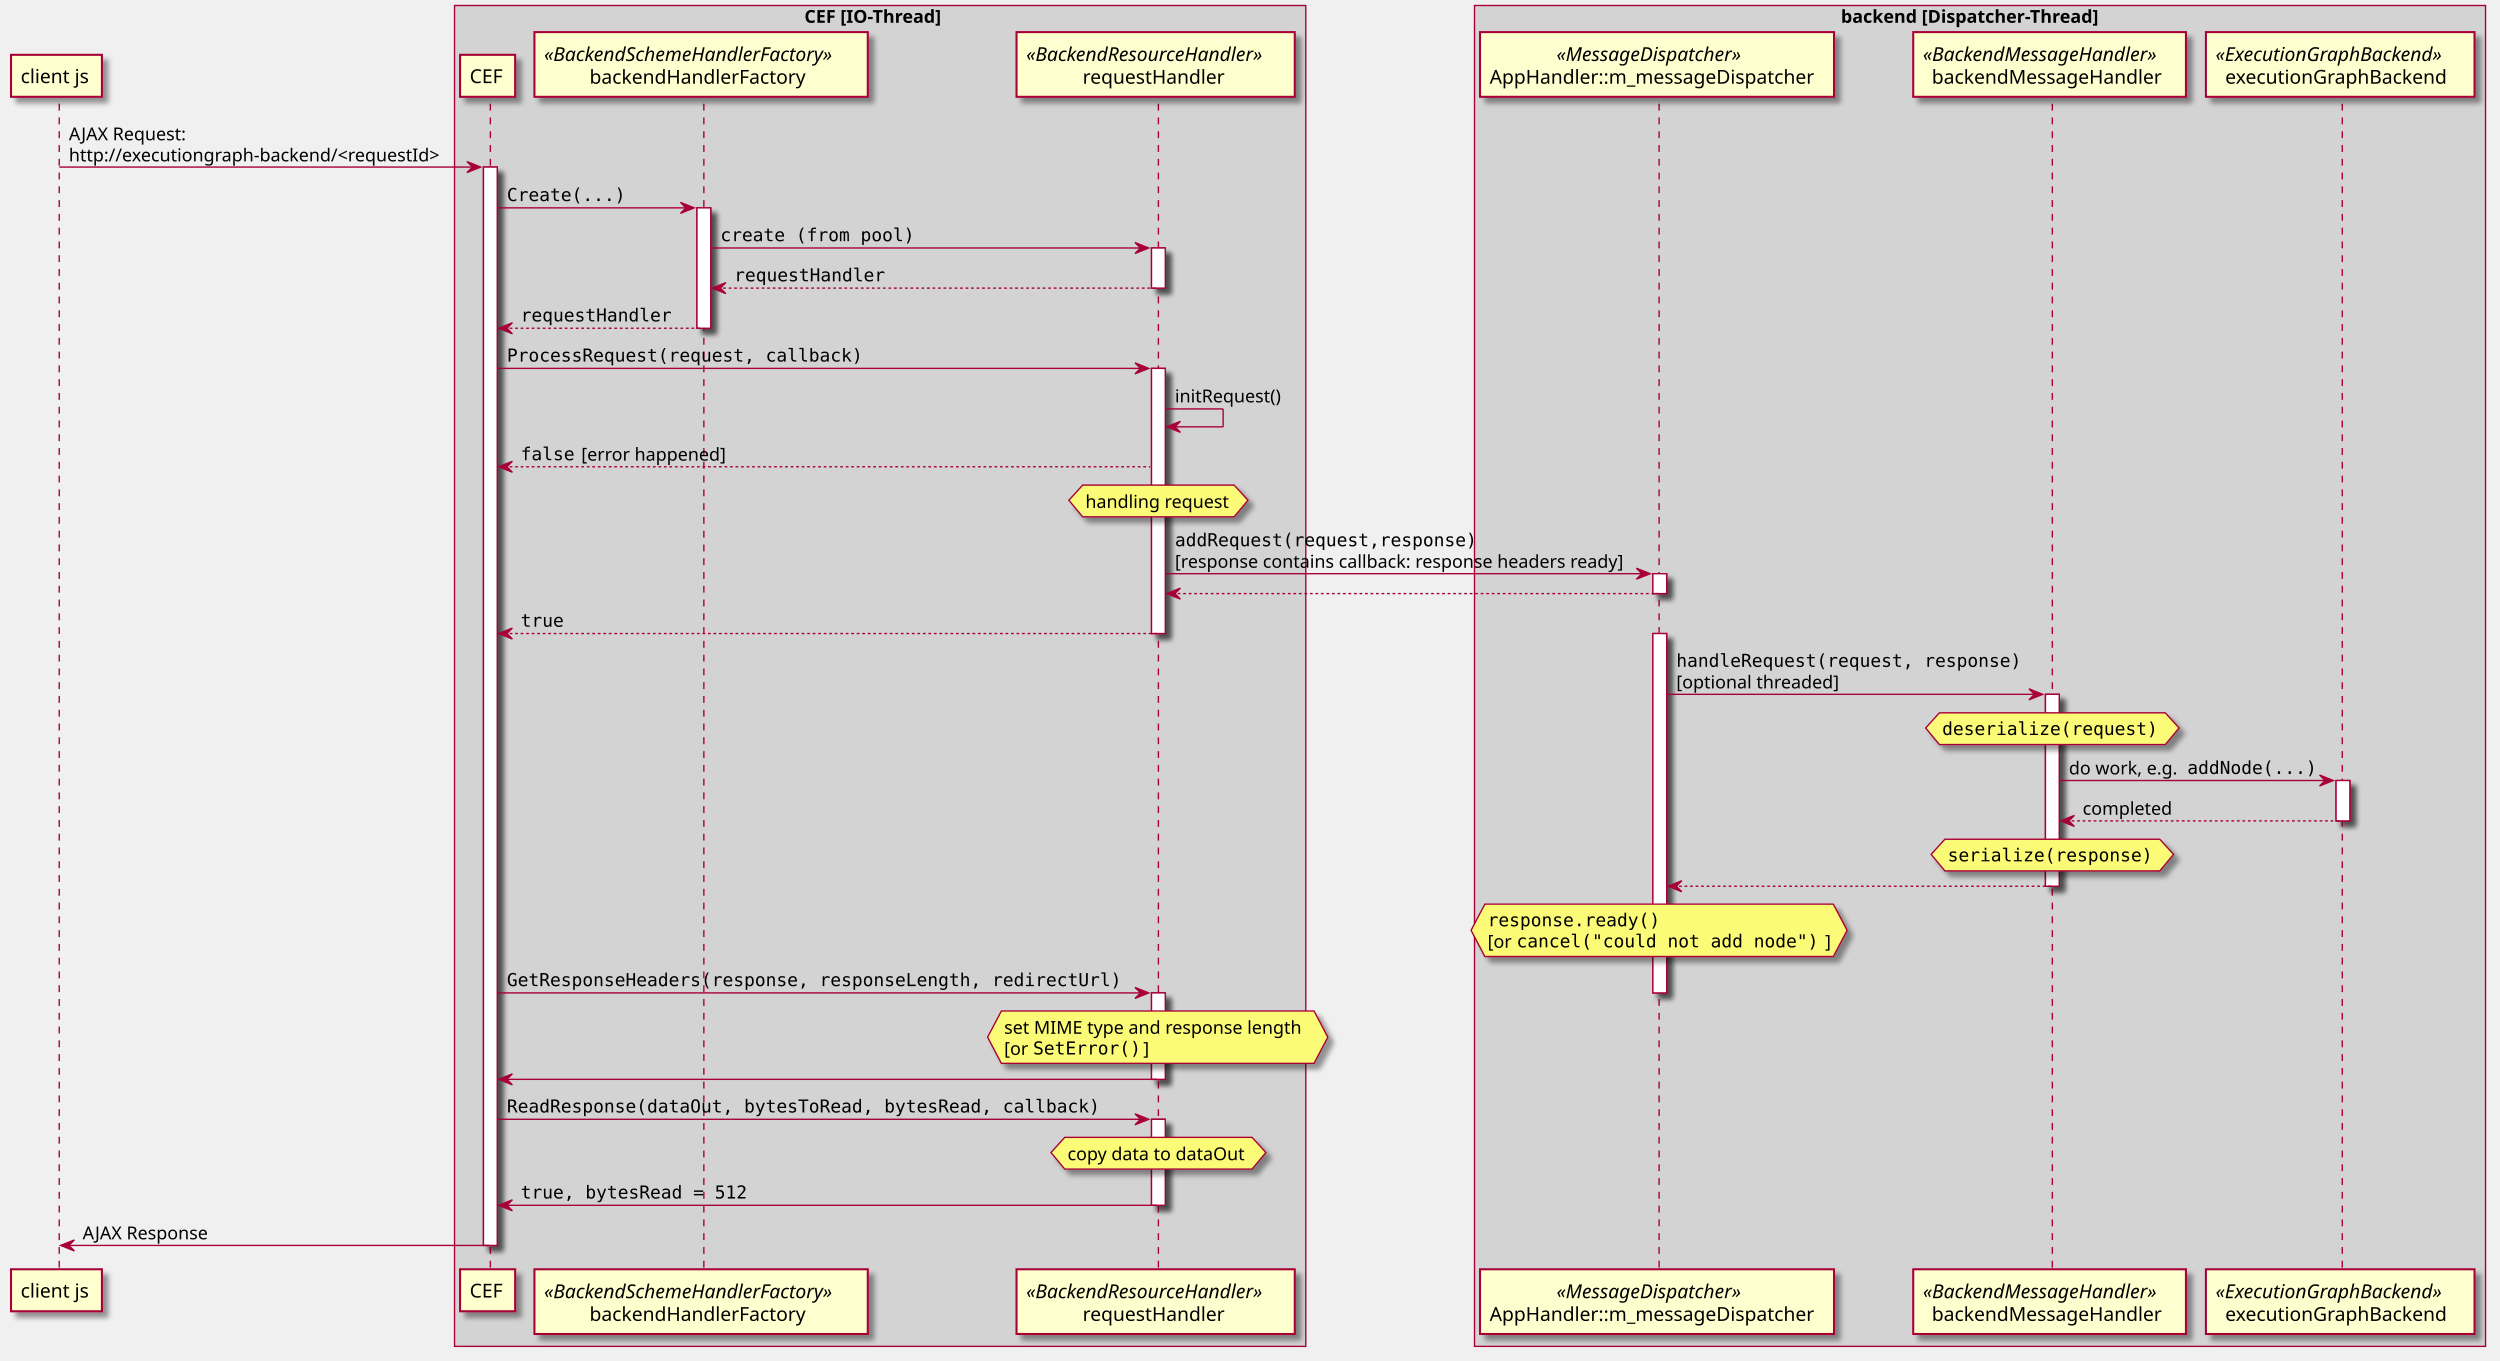
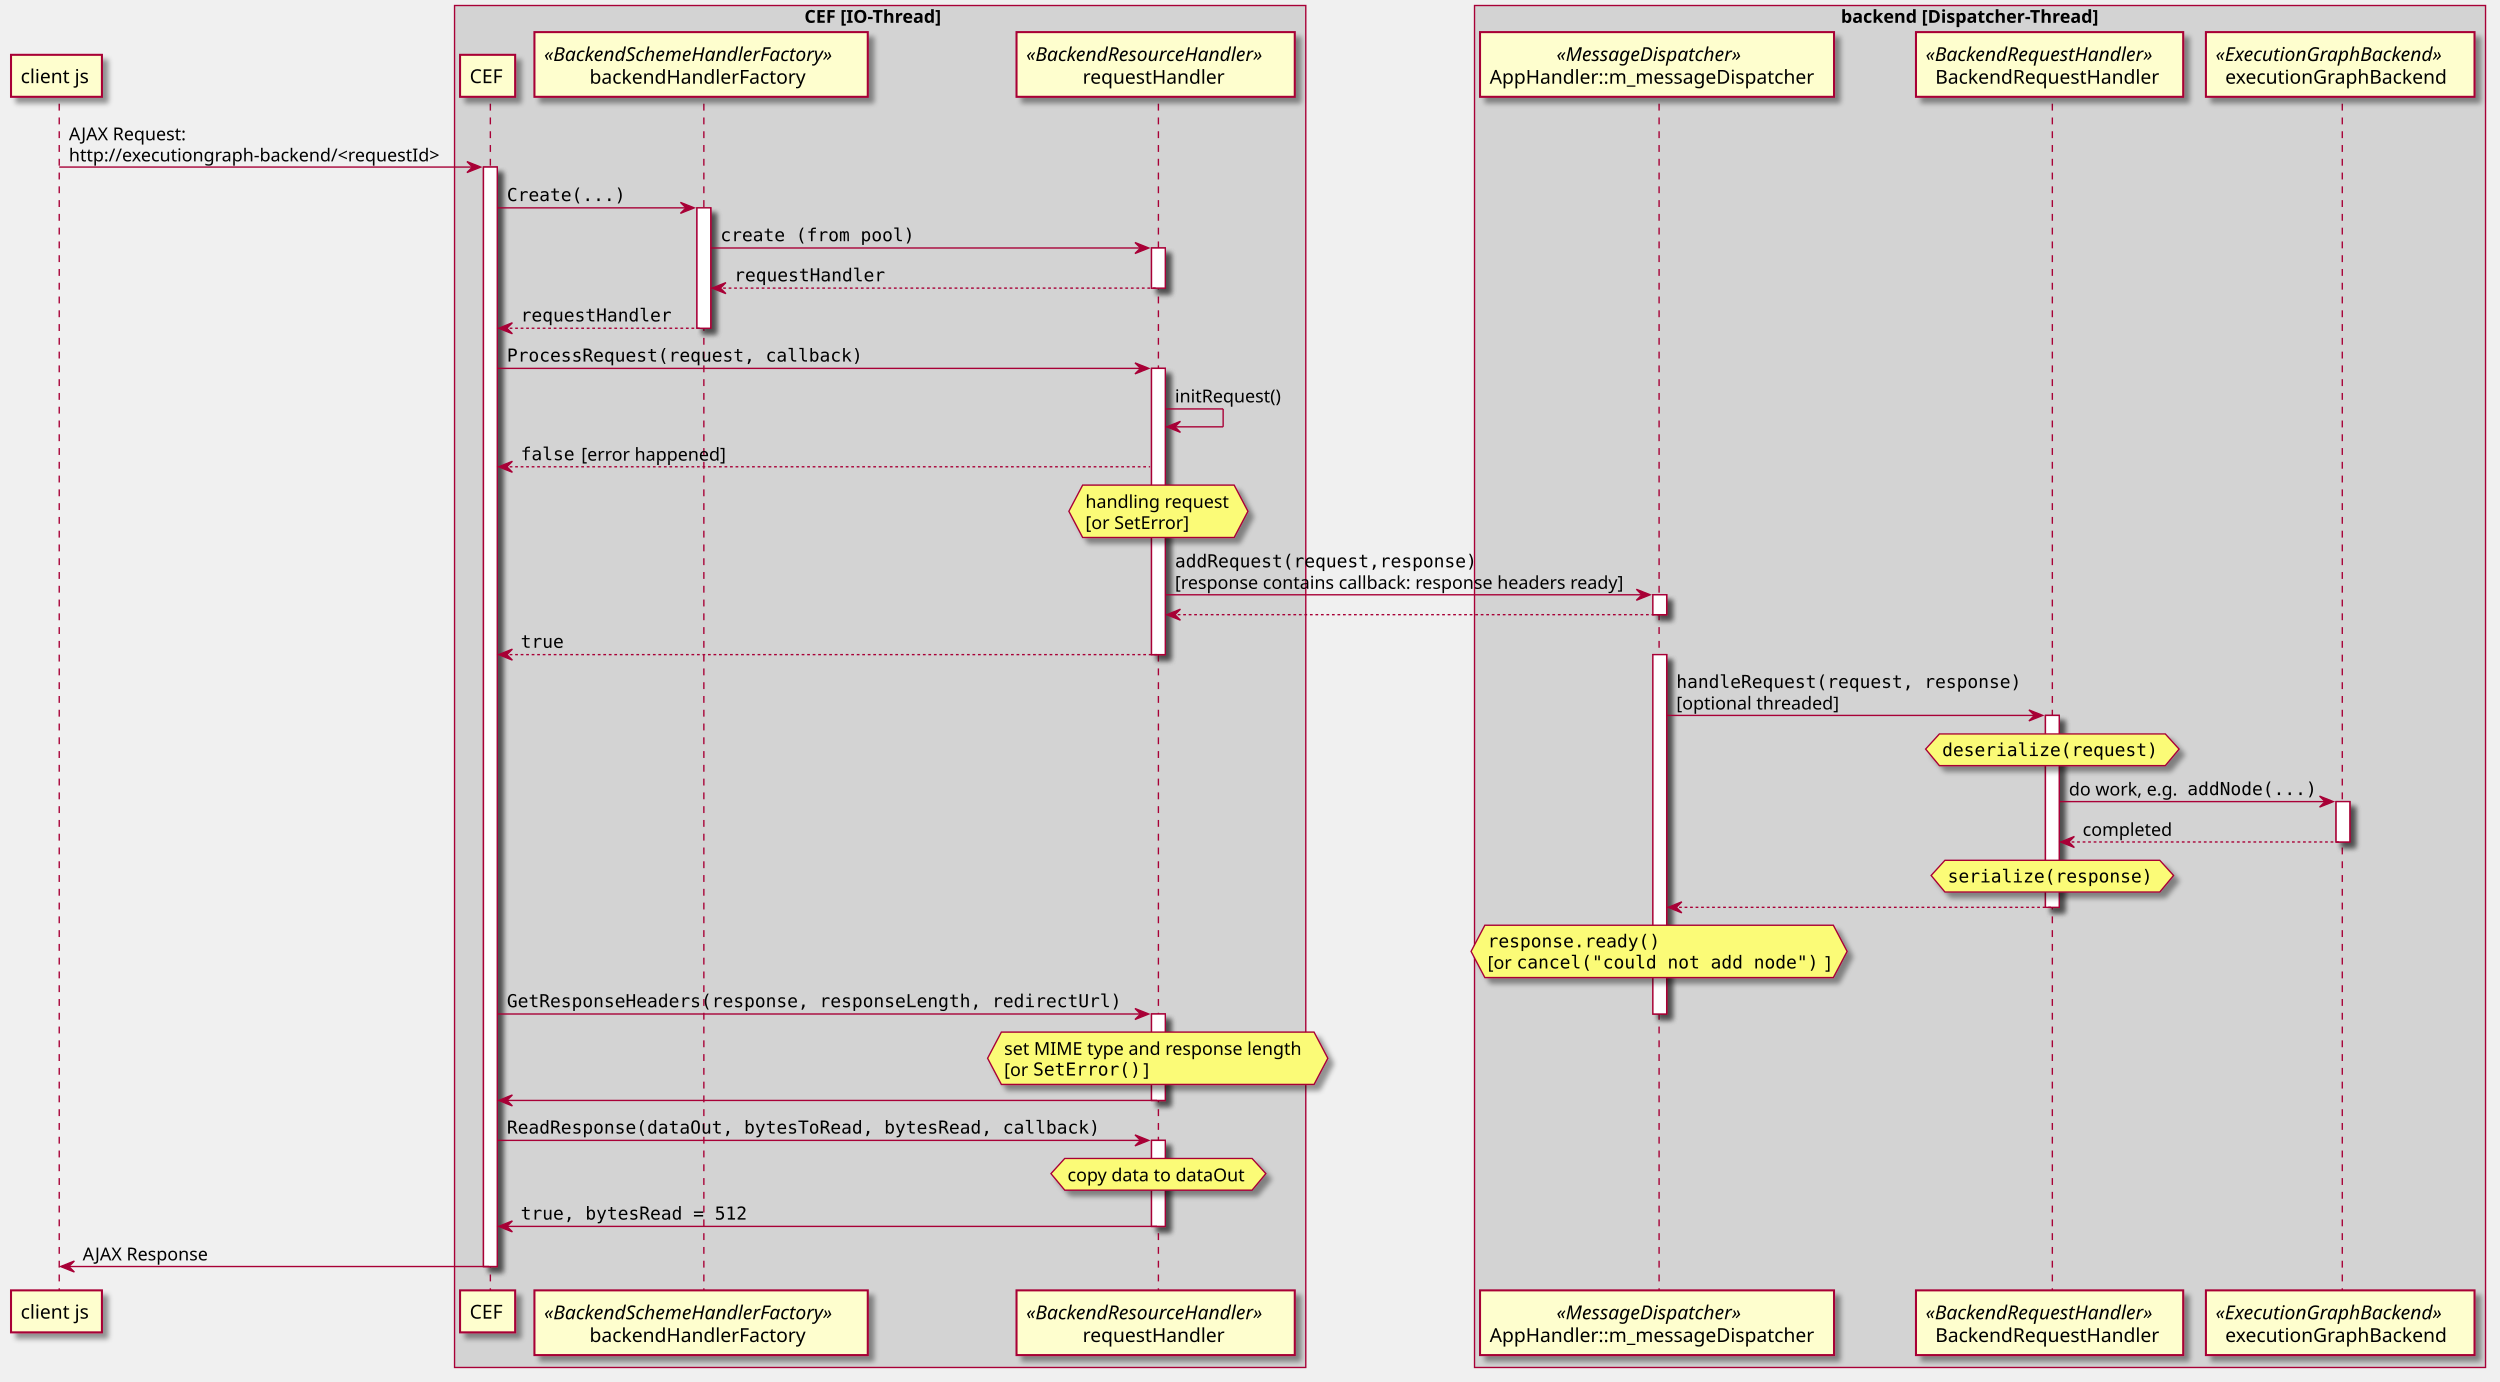
- <svg xmlns="http://www.w3.org/2000/svg" contentScriptType="application/ecmascript" contentStyleType="text/css" height="988px" preserveAspectRatio="none" style="width:1815px;height:988px;" version="1.1" viewBox="0 0 1815 988" width="1815px" zoomAndPan="magnify">
+ <svg xmlns="http://www.w3.org/2000/svg" contentScriptType="application/ecmascript" contentStyleType="text/css" height="1003px" preserveAspectRatio="none" style="width:1815px;height:1003px;" version="1.1" viewBox="0 0 1815 1003" width="1815px" zoomAndPan="magnify">
  <defs>
-     <filter height="300%" id="f1l9pheb6871v9" width="300%" x="-1" y="-1">
+     <filter height="300%" id="f1rbk4egqi16au" width="300%" x="-1" y="-1">
      <feGaussianBlur result="blurOut" stdDeviation="2.0" />
      <feColorMatrix in="blurOut" result="blurOut2" type="matrix" values="0 0 0 0 0 0 0 0 0 0 0 0 0 0 0 0 0 0 .4 0" />
      <feOffset dx="4.0" dy="4.0" in="blurOut2" result="blurOut3" />
      <feBlend in="SourceGraphic" in2="blurOut3" mode="normal" />
    </filter>
  </defs>
  <g>
-     <rect fill="#D3D3D3" height="973.471" style="stroke: #A80036; stroke-width: 1.0;" width="618" x="330" y="4" />
+     <rect fill="#D3D3D3" height="988.781" style="stroke: #A80036; stroke-width: 1.0;" width="618" x="330" y="4" />
    <text fill="#000000" font-family="sans-serif" font-size="13" font-weight="bold" lengthAdjust="spacingAndGlyphs" textLength="110" x="584" y="16.568">CEF [IO-Thread]</text>
-     <rect fill="#D3D3D3" height="973.471" style="stroke: #A80036; stroke-width: 1.0;" width="734" x="1070.5" y="4" />
+     <rect fill="#D3D3D3" height="988.781" style="stroke: #A80036; stroke-width: 1.0;" width="734" x="1070.5" y="4" />
    <text fill="#000000" font-family="sans-serif" font-size="13" font-weight="bold" lengthAdjust="spacingAndGlyphs" textLength="202" x="1336.5" y="16.568">backend [Dispatcher-Thread]</text>
-     <rect fill="#FFFFFF" filter="url(#f1l9pheb6871v9)" height="782.896" style="stroke: #A80036; stroke-width: 1.0;" width="10" x="351" y="121.287" />
-     <rect fill="#FFFFFF" filter="url(#f1l9pheb6871v9)" height="87.398" style="stroke: #A80036; stroke-width: 1.0;" width="10" x="506" y="150.908" />
-     <rect fill="#FFFFFF" filter="url(#f1l9pheb6871v9)" height="29.133" style="stroke: #A80036; stroke-width: 1.0;" width="10" x="836" y="180.041" />
-     <rect fill="#FFFFFF" filter="url(#f1l9pheb6871v9)" height="192.508" style="stroke: #A80036; stroke-width: 1.0;" width="10" x="836" y="267.44" />
-     <rect fill="#FFFFFF" filter="url(#f1l9pheb6871v9)" height="62.754" style="stroke: #A80036; stroke-width: 1.0;" width="10" x="836" y="720.854" />
-     <rect fill="#FFFFFF" filter="url(#f1l9pheb6871v9)" height="62.443" style="stroke: #A80036; stroke-width: 1.0;" width="10" x="836" y="812.607" />
-     <rect fill="#FFFFFF" filter="url(#f1l9pheb6871v9)" height="14.443" style="stroke: #A80036; stroke-width: 1.0;" width="10" x="1200" y="416.504" />
-     <rect fill="#FFFFFF" filter="url(#f1l9pheb6871v9)" height="260.906" style="stroke: #A80036; stroke-width: 1.0;" width="10" x="1200" y="459.947" />
-     <rect fill="#FFFFFF" filter="url(#f1l9pheb6871v9)" height="139.33" style="stroke: #A80036; stroke-width: 1.0;" width="10" x="1485" y="504.08" />
-     <rect fill="#FFFFFF" filter="url(#f1l9pheb6871v9)" height="29.311" style="stroke: #A80036; stroke-width: 1.0;" width="10" x="1696" y="566.656" />
-     <line style="stroke: #A80036; stroke-width: 1.0; stroke-dasharray: 5.0,5.0;" x1="43" x2="43" y1="75.287" y2="922.494" />
-     <line style="stroke: #A80036; stroke-width: 1.0; stroke-dasharray: 5.0,5.0;" x1="356" x2="356" y1="75.287" y2="922.494" />
-     <line style="stroke: #A80036; stroke-width: 1.0; stroke-dasharray: 5.0,5.0;" x1="511" x2="511" y1="75.287" y2="922.494" />
-     <line style="stroke: #A80036; stroke-width: 1.0; stroke-dasharray: 5.0,5.0;" x1="841" x2="841" y1="75.287" y2="922.494" />
-     <line style="stroke: #A80036; stroke-width: 1.0; stroke-dasharray: 5.0,5.0;" x1="1204.5" x2="1204.5" y1="75.287" y2="922.494" />
-     <line style="stroke: #A80036; stroke-width: 1.0; stroke-dasharray: 5.0,5.0;" x1="1490" x2="1490" y1="75.287" y2="922.494" />
-     <line style="stroke: #A80036; stroke-width: 1.0; stroke-dasharray: 5.0,5.0;" x1="1700.5" x2="1700.5" y1="75.287" y2="922.494" />
-     <rect fill="#FEFECE" filter="url(#f1l9pheb6871v9)" height="30.488" style="stroke: #A80036; stroke-width: 1.5;" width="66" x="8" y="39.799" />
+     <rect fill="#FFFFFF" filter="url(#f1rbk4egqi16au)" height="798.207" style="stroke: #A80036; stroke-width: 1.0;" width="10" x="351" y="121.287" />
+     <rect fill="#FFFFFF" filter="url(#f1rbk4egqi16au)" height="87.398" style="stroke: #A80036; stroke-width: 1.0;" width="10" x="506" y="150.908" />
+     <rect fill="#FFFFFF" filter="url(#f1rbk4egqi16au)" height="29.133" style="stroke: #A80036; stroke-width: 1.0;" width="10" x="836" y="180.041" />
+     <rect fill="#FFFFFF" filter="url(#f1rbk4egqi16au)" height="207.818" style="stroke: #A80036; stroke-width: 1.0;" width="10" x="836" y="267.44" />
+     <rect fill="#FFFFFF" filter="url(#f1rbk4egqi16au)" height="62.754" style="stroke: #A80036; stroke-width: 1.0;" width="10" x="836" y="736.164" />
+     <rect fill="#FFFFFF" filter="url(#f1rbk4egqi16au)" height="62.443" style="stroke: #A80036; stroke-width: 1.0;" width="10" x="836" y="827.918" />
+     <rect fill="#FFFFFF" filter="url(#f1rbk4egqi16au)" height="14.443" style="stroke: #A80036; stroke-width: 1.0;" width="10" x="1200" y="431.815" />
+     <rect fill="#FFFFFF" filter="url(#f1rbk4egqi16au)" height="260.906" style="stroke: #A80036; stroke-width: 1.0;" width="10" x="1200" y="475.258" />
+     <rect fill="#FFFFFF" filter="url(#f1rbk4egqi16au)" height="139.33" style="stroke: #A80036; stroke-width: 1.0;" width="10" x="1485" y="519.391" />
+     <rect fill="#FFFFFF" filter="url(#f1rbk4egqi16au)" height="29.311" style="stroke: #A80036; stroke-width: 1.0;" width="10" x="1696" y="581.967" />
+     <line style="stroke: #A80036; stroke-width: 1.0; stroke-dasharray: 5.0,5.0;" x1="43" x2="43" y1="75.287" y2="937.805" />
+     <line style="stroke: #A80036; stroke-width: 1.0; stroke-dasharray: 5.0,5.0;" x1="356" x2="356" y1="75.287" y2="937.805" />
+     <line style="stroke: #A80036; stroke-width: 1.0; stroke-dasharray: 5.0,5.0;" x1="511" x2="511" y1="75.287" y2="937.805" />
+     <line style="stroke: #A80036; stroke-width: 1.0; stroke-dasharray: 5.0,5.0;" x1="841" x2="841" y1="75.287" y2="937.805" />
+     <line style="stroke: #A80036; stroke-width: 1.0; stroke-dasharray: 5.0,5.0;" x1="1204.5" x2="1204.5" y1="75.287" y2="937.805" />
+     <line style="stroke: #A80036; stroke-width: 1.0; stroke-dasharray: 5.0,5.0;" x1="1490" x2="1490" y1="75.287" y2="937.805" />
+     <line style="stroke: #A80036; stroke-width: 1.0; stroke-dasharray: 5.0,5.0;" x1="1700.5" x2="1700.5" y1="75.287" y2="937.805" />
+     <rect fill="#FEFECE" filter="url(#f1rbk4egqi16au)" height="30.488" style="stroke: #A80036; stroke-width: 1.5;" width="66" x="8" y="39.799" />
    <text fill="#000000" font-family="sans-serif" font-size="14" lengthAdjust="spacingAndGlyphs" textLength="52" x="15" y="60.334">client js</text>
-     <rect fill="#FEFECE" filter="url(#f1l9pheb6871v9)" height="30.488" style="stroke: #A80036; stroke-width: 1.5;" width="66" x="8" y="921.494" />
-     <text fill="#000000" font-family="sans-serif" font-size="14" lengthAdjust="spacingAndGlyphs" textLength="52" x="15" y="942.029">client js</text>
-     <rect fill="#FEFECE" filter="url(#f1l9pheb6871v9)" height="30.488" style="stroke: #A80036; stroke-width: 1.5;" width="40" x="334" y="39.799" />
+     <rect fill="#FEFECE" filter="url(#f1rbk4egqi16au)" height="30.488" style="stroke: #A80036; stroke-width: 1.5;" width="66" x="8" y="936.805" />
+     <text fill="#000000" font-family="sans-serif" font-size="14" lengthAdjust="spacingAndGlyphs" textLength="52" x="15" y="957.34">client js</text>
+     <rect fill="#FEFECE" filter="url(#f1rbk4egqi16au)" height="30.488" style="stroke: #A80036; stroke-width: 1.5;" width="40" x="334" y="39.799" />
    <text fill="#000000" font-family="sans-serif" font-size="14" lengthAdjust="spacingAndGlyphs" textLength="26" x="341" y="60.334">CEF</text>
-     <rect fill="#FEFECE" filter="url(#f1l9pheb6871v9)" height="30.488" style="stroke: #A80036; stroke-width: 1.5;" width="40" x="334" y="921.494" />
-     <text fill="#000000" font-family="sans-serif" font-size="14" lengthAdjust="spacingAndGlyphs" textLength="26" x="341" y="942.029">CEF</text>
-     <rect fill="#FEFECE" filter="url(#f1l9pheb6871v9)" height="46.977" style="stroke: #A80036; stroke-width: 1.5;" width="242" x="388" y="23.311" />
+     <rect fill="#FEFECE" filter="url(#f1rbk4egqi16au)" height="30.488" style="stroke: #A80036; stroke-width: 1.5;" width="40" x="334" y="936.805" />
+     <text fill="#000000" font-family="sans-serif" font-size="14" lengthAdjust="spacingAndGlyphs" textLength="26" x="341" y="957.34">CEF</text>
+     <rect fill="#FEFECE" filter="url(#f1rbk4egqi16au)" height="46.977" style="stroke: #A80036; stroke-width: 1.5;" width="242" x="388" y="23.311" />
    <text fill="#000000" font-family="sans-serif" font-size="14" font-style="italic" lengthAdjust="spacingAndGlyphs" textLength="228" x="395" y="44.31">«BackendSchemeHandlerFactory»</text>
    <text fill="#000000" font-family="sans-serif" font-size="14" lengthAdjust="spacingAndGlyphs" textLength="162" x="428" y="60.799">backendHandlerFactory</text>
-     <rect fill="#FEFECE" filter="url(#f1l9pheb6871v9)" height="46.977" style="stroke: #A80036; stroke-width: 1.5;" width="242" x="388" y="921.494" />
-     <text fill="#000000" font-family="sans-serif" font-size="14" font-style="italic" lengthAdjust="spacingAndGlyphs" textLength="228" x="395" y="942.494">«BackendSchemeHandlerFactory»</text>
-     <text fill="#000000" font-family="sans-serif" font-size="14" lengthAdjust="spacingAndGlyphs" textLength="162" x="428" y="958.982">backendHandlerFactory</text>
-     <rect fill="#FEFECE" filter="url(#f1l9pheb6871v9)" height="46.977" style="stroke: #A80036; stroke-width: 1.5;" width="202" x="738" y="23.311" />
+     <rect fill="#FEFECE" filter="url(#f1rbk4egqi16au)" height="46.977" style="stroke: #A80036; stroke-width: 1.5;" width="242" x="388" y="936.805" />
+     <text fill="#000000" font-family="sans-serif" font-size="14" font-style="italic" lengthAdjust="spacingAndGlyphs" textLength="228" x="395" y="957.805">«BackendSchemeHandlerFactory»</text>
+     <text fill="#000000" font-family="sans-serif" font-size="14" lengthAdjust="spacingAndGlyphs" textLength="162" x="428" y="974.293">backendHandlerFactory</text>
+     <rect fill="#FEFECE" filter="url(#f1rbk4egqi16au)" height="46.977" style="stroke: #A80036; stroke-width: 1.5;" width="202" x="738" y="23.311" />
    <text fill="#000000" font-family="sans-serif" font-size="14" font-style="italic" lengthAdjust="spacingAndGlyphs" textLength="188" x="745" y="44.31">«BackendResourceHandler»</text>
    <text fill="#000000" font-family="sans-serif" font-size="14" lengthAdjust="spacingAndGlyphs" textLength="106" x="786" y="60.799">requestHandler</text>
-     <rect fill="#FEFECE" filter="url(#f1l9pheb6871v9)" height="46.977" style="stroke: #A80036; stroke-width: 1.5;" width="202" x="738" y="921.494" />
-     <text fill="#000000" font-family="sans-serif" font-size="14" font-style="italic" lengthAdjust="spacingAndGlyphs" textLength="188" x="745" y="942.494">«BackendResourceHandler»</text>
-     <text fill="#000000" font-family="sans-serif" font-size="14" lengthAdjust="spacingAndGlyphs" textLength="106" x="786" y="958.982">requestHandler</text>
-     <rect fill="#FEFECE" filter="url(#f1l9pheb6871v9)" height="46.977" style="stroke: #A80036; stroke-width: 1.5;" width="257" x="1074.5" y="23.311" />
+     <rect fill="#FEFECE" filter="url(#f1rbk4egqi16au)" height="46.977" style="stroke: #A80036; stroke-width: 1.5;" width="202" x="738" y="936.805" />
+     <text fill="#000000" font-family="sans-serif" font-size="14" font-style="italic" lengthAdjust="spacingAndGlyphs" textLength="188" x="745" y="957.805">«BackendResourceHandler»</text>
+     <text fill="#000000" font-family="sans-serif" font-size="14" lengthAdjust="spacingAndGlyphs" textLength="106" x="786" y="974.293">requestHandler</text>
+     <rect fill="#FEFECE" filter="url(#f1rbk4egqi16au)" height="46.977" style="stroke: #A80036; stroke-width: 1.5;" width="257" x="1074.5" y="23.311" />
    <text fill="#000000" font-family="sans-serif" font-size="14" font-style="italic" lengthAdjust="spacingAndGlyphs" textLength="146" x="1130" y="44.31">«MessageDispatcher»</text>
    <text fill="#000000" font-family="sans-serif" font-size="14" lengthAdjust="spacingAndGlyphs" textLength="243" x="1081.5" y="60.799">AppHandler::m_messageDispatcher</text>
-     <rect fill="#FEFECE" filter="url(#f1l9pheb6871v9)" height="46.977" style="stroke: #A80036; stroke-width: 1.5;" width="257" x="1074.5" y="921.494" />
-     <text fill="#000000" font-family="sans-serif" font-size="14" font-style="italic" lengthAdjust="spacingAndGlyphs" textLength="146" x="1130" y="942.494">«MessageDispatcher»</text>
-     <text fill="#000000" font-family="sans-serif" font-size="14" lengthAdjust="spacingAndGlyphs" textLength="243" x="1081.5" y="958.982">AppHandler::m_messageDispatcher</text>
-     <rect fill="#FEFECE" filter="url(#f1l9pheb6871v9)" height="46.977" style="stroke: #A80036; stroke-width: 1.5;" width="198" x="1389" y="23.311" />
-     <text fill="#000000" font-family="sans-serif" font-size="14" font-style="italic" lengthAdjust="spacingAndGlyphs" textLength="184" x="1396" y="44.31">«BackendMessageHandler»</text>
-     <text fill="#000000" font-family="sans-serif" font-size="14" lengthAdjust="spacingAndGlyphs" textLength="171" x="1402.5" y="60.799">backendMessageHandler</text>
-     <rect fill="#FEFECE" filter="url(#f1l9pheb6871v9)" height="46.977" style="stroke: #A80036; stroke-width: 1.5;" width="198" x="1389" y="921.494" />
-     <text fill="#000000" font-family="sans-serif" font-size="14" font-style="italic" lengthAdjust="spacingAndGlyphs" textLength="184" x="1396" y="942.494">«BackendMessageHandler»</text>
-     <text fill="#000000" font-family="sans-serif" font-size="14" lengthAdjust="spacingAndGlyphs" textLength="171" x="1402.5" y="958.982">backendMessageHandler</text>
-     <rect fill="#FEFECE" filter="url(#f1l9pheb6871v9)" height="46.977" style="stroke: #A80036; stroke-width: 1.5;" width="195" x="1601.5" y="23.311" />
+     <rect fill="#FEFECE" filter="url(#f1rbk4egqi16au)" height="46.977" style="stroke: #A80036; stroke-width: 1.5;" width="257" x="1074.5" y="936.805" />
+     <text fill="#000000" font-family="sans-serif" font-size="14" font-style="italic" lengthAdjust="spacingAndGlyphs" textLength="146" x="1130" y="957.805">«MessageDispatcher»</text>
+     <text fill="#000000" font-family="sans-serif" font-size="14" lengthAdjust="spacingAndGlyphs" textLength="243" x="1081.5" y="974.293">AppHandler::m_messageDispatcher</text>
+     <rect fill="#FEFECE" filter="url(#f1rbk4egqi16au)" height="46.977" style="stroke: #A80036; stroke-width: 1.5;" width="194" x="1391" y="23.311" />
+     <text fill="#000000" font-family="sans-serif" font-size="14" font-style="italic" lengthAdjust="spacingAndGlyphs" textLength="180" x="1398" y="44.31">«BackendRequestHandler»</text>
+     <text fill="#000000" font-family="sans-serif" font-size="14" lengthAdjust="spacingAndGlyphs" textLength="166" x="1405" y="60.799">BackendRequestHandler</text>
+     <rect fill="#FEFECE" filter="url(#f1rbk4egqi16au)" height="46.977" style="stroke: #A80036; stroke-width: 1.5;" width="194" x="1391" y="936.805" />
+     <text fill="#000000" font-family="sans-serif" font-size="14" font-style="italic" lengthAdjust="spacingAndGlyphs" textLength="180" x="1398" y="957.805">«BackendRequestHandler»</text>
+     <text fill="#000000" font-family="sans-serif" font-size="14" lengthAdjust="spacingAndGlyphs" textLength="166" x="1405" y="974.293">BackendRequestHandler</text>
+     <rect fill="#FEFECE" filter="url(#f1rbk4egqi16au)" height="46.977" style="stroke: #A80036; stroke-width: 1.5;" width="195" x="1601.5" y="23.311" />
    <text fill="#000000" font-family="sans-serif" font-size="14" font-style="italic" lengthAdjust="spacingAndGlyphs" textLength="181" x="1608.5" y="44.31">«ExecutionGraphBackend»</text>
    <text fill="#000000" font-family="sans-serif" font-size="14" lengthAdjust="spacingAndGlyphs" textLength="167" x="1615.5" y="60.799">executionGraphBackend</text>
-     <rect fill="#FEFECE" filter="url(#f1l9pheb6871v9)" height="46.977" style="stroke: #A80036; stroke-width: 1.5;" width="195" x="1601.5" y="921.494" />
-     <text fill="#000000" font-family="sans-serif" font-size="14" font-style="italic" lengthAdjust="spacingAndGlyphs" textLength="181" x="1608.5" y="942.494">«ExecutionGraphBackend»</text>
-     <text fill="#000000" font-family="sans-serif" font-size="14" lengthAdjust="spacingAndGlyphs" textLength="167" x="1615.5" y="958.982">executionGraphBackend</text>
-     <rect fill="#FFFFFF" filter="url(#f1l9pheb6871v9)" height="782.896" style="stroke: #A80036; stroke-width: 1.0;" width="10" x="351" y="121.287" />
-     <rect fill="#FFFFFF" filter="url(#f1l9pheb6871v9)" height="87.398" style="stroke: #A80036; stroke-width: 1.0;" width="10" x="506" y="150.908" />
-     <rect fill="#FFFFFF" filter="url(#f1l9pheb6871v9)" height="29.133" style="stroke: #A80036; stroke-width: 1.0;" width="10" x="836" y="180.041" />
-     <rect fill="#FFFFFF" filter="url(#f1l9pheb6871v9)" height="192.508" style="stroke: #A80036; stroke-width: 1.0;" width="10" x="836" y="267.44" />
-     <rect fill="#FFFFFF" filter="url(#f1l9pheb6871v9)" height="62.754" style="stroke: #A80036; stroke-width: 1.0;" width="10" x="836" y="720.854" />
-     <rect fill="#FFFFFF" filter="url(#f1l9pheb6871v9)" height="62.443" style="stroke: #A80036; stroke-width: 1.0;" width="10" x="836" y="812.607" />
-     <rect fill="#FFFFFF" filter="url(#f1l9pheb6871v9)" height="14.443" style="stroke: #A80036; stroke-width: 1.0;" width="10" x="1200" y="416.504" />
-     <rect fill="#FFFFFF" filter="url(#f1l9pheb6871v9)" height="260.906" style="stroke: #A80036; stroke-width: 1.0;" width="10" x="1200" y="459.947" />
-     <rect fill="#FFFFFF" filter="url(#f1l9pheb6871v9)" height="139.33" style="stroke: #A80036; stroke-width: 1.0;" width="10" x="1485" y="504.08" />
-     <rect fill="#FFFFFF" filter="url(#f1l9pheb6871v9)" height="29.311" style="stroke: #A80036; stroke-width: 1.0;" width="10" x="1696" y="566.656" />
+     <rect fill="#FEFECE" filter="url(#f1rbk4egqi16au)" height="46.977" style="stroke: #A80036; stroke-width: 1.5;" width="195" x="1601.5" y="936.805" />
+     <text fill="#000000" font-family="sans-serif" font-size="14" font-style="italic" lengthAdjust="spacingAndGlyphs" textLength="181" x="1608.5" y="957.805">«ExecutionGraphBackend»</text>
+     <text fill="#000000" font-family="sans-serif" font-size="14" lengthAdjust="spacingAndGlyphs" textLength="167" x="1615.5" y="974.293">executionGraphBackend</text>
+     <rect fill="#FFFFFF" filter="url(#f1rbk4egqi16au)" height="798.207" style="stroke: #A80036; stroke-width: 1.0;" width="10" x="351" y="121.287" />
+     <rect fill="#FFFFFF" filter="url(#f1rbk4egqi16au)" height="87.398" style="stroke: #A80036; stroke-width: 1.0;" width="10" x="506" y="150.908" />
+     <rect fill="#FFFFFF" filter="url(#f1rbk4egqi16au)" height="29.133" style="stroke: #A80036; stroke-width: 1.0;" width="10" x="836" y="180.041" />
+     <rect fill="#FFFFFF" filter="url(#f1rbk4egqi16au)" height="207.818" style="stroke: #A80036; stroke-width: 1.0;" width="10" x="836" y="267.44" />
+     <rect fill="#FFFFFF" filter="url(#f1rbk4egqi16au)" height="62.754" style="stroke: #A80036; stroke-width: 1.0;" width="10" x="836" y="736.164" />
+     <rect fill="#FFFFFF" filter="url(#f1rbk4egqi16au)" height="62.443" style="stroke: #A80036; stroke-width: 1.0;" width="10" x="836" y="827.918" />
+     <rect fill="#FFFFFF" filter="url(#f1rbk4egqi16au)" height="14.443" style="stroke: #A80036; stroke-width: 1.0;" width="10" x="1200" y="431.815" />
+     <rect fill="#FFFFFF" filter="url(#f1rbk4egqi16au)" height="260.906" style="stroke: #A80036; stroke-width: 1.0;" width="10" x="1200" y="475.258" />
+     <rect fill="#FFFFFF" filter="url(#f1rbk4egqi16au)" height="139.33" style="stroke: #A80036; stroke-width: 1.0;" width="10" x="1485" y="519.391" />
+     <rect fill="#FFFFFF" filter="url(#f1rbk4egqi16au)" height="29.311" style="stroke: #A80036; stroke-width: 1.0;" width="10" x="1696" y="581.967" />
    <polygon fill="#A80036" points="339,117.287,349,121.287,339,125.287,343,121.287" style="stroke: #A80036; stroke-width: 1.0;" />
    <line style="stroke: #A80036; stroke-width: 1.0;" x1="43" x2="345" y1="121.287" y2="121.287" />
    <text fill="#000000" font-family="sans-serif" font-size="13" lengthAdjust="spacingAndGlyphs" textLength="88" x="50" y="101.856">AJAX Request:</text>
    <text fill="#000000" font-family="sans-serif" font-size="13" lengthAdjust="spacingAndGlyphs" textLength="289" x="50" y="117.166">http://executiongraph-backend/&lt;requestId&gt;</text>
    <polygon fill="#A80036" points="494,146.908,504,150.908,494,154.908,498,150.908" style="stroke: #A80036; stroke-width: 1.0;" />
    <line style="stroke: #A80036; stroke-width: 1.0;" x1="361" x2="500" y1="150.908" y2="150.908" />
    <text fill="#000000" font-family="monospace" font-size="13" lengthAdjust="spacingAndGlyphs" textLength="88" x="368" y="145.975">Create(...)</text>
    <polygon fill="#A80036" points="824,176.041,834,180.041,824,184.041,828,180.041" style="stroke: #A80036; stroke-width: 1.0;" />
    <line style="stroke: #A80036; stroke-width: 1.0;" x1="516" x2="830" y1="180.041" y2="180.041" />
    <text fill="#000000" font-family="monospace" font-size="13" lengthAdjust="spacingAndGlyphs" textLength="144" x="523" y="175.108">create (from pool)</text>
    <polygon fill="#A80036" points="527,205.174,517,209.174,527,213.174,523,209.174" style="stroke: #A80036; stroke-width: 1.0;" />
    <line style="stroke: #A80036; stroke-width: 1.0; stroke-dasharray: 2.0,2.0;" x1="521" x2="840" y1="209.174" y2="209.174" />
    <text fill="#000000" font-family="monospace" font-size="13" lengthAdjust="spacingAndGlyphs" textLength="112" x="533" y="204.241">requestHandler</text>
    <polygon fill="#A80036" points="372,234.307,362,238.307,372,242.307,368,238.307" style="stroke: #A80036; stroke-width: 1.0;" />
    <line style="stroke: #A80036; stroke-width: 1.0; stroke-dasharray: 2.0,2.0;" x1="366" x2="510" y1="238.307" y2="238.307" />
    <text fill="#000000" font-family="monospace" font-size="13" lengthAdjust="spacingAndGlyphs" textLength="112" x="378" y="233.374">requestHandler</text>
    <polygon fill="#A80036" points="824,263.44,834,267.44,824,271.44,828,267.44" style="stroke: #A80036; stroke-width: 1.0;" />
    <line style="stroke: #A80036; stroke-width: 1.0;" x1="361" x2="830" y1="267.44" y2="267.44" />
    <text fill="#000000" font-family="monospace" font-size="13" lengthAdjust="spacingAndGlyphs" textLength="264" x="368" y="262.506">ProcessRequest(request, callback)</text>
    <line style="stroke: #A80036; stroke-width: 1.0;" x1="846" x2="888" y1="296.883" y2="296.883" />
    <line style="stroke: #A80036; stroke-width: 1.0;" x1="888" x2="888" y1="296.883" y2="309.883" />
    <line style="stroke: #A80036; stroke-width: 1.0;" x1="847" x2="888" y1="309.883" y2="309.883" />
    <polygon fill="#A80036" points="857,305.883,847,309.883,857,313.883,853,309.883" style="stroke: #A80036; stroke-width: 1.0;" />
    <text fill="#000000" font-family="sans-serif" font-size="13" lengthAdjust="spacingAndGlyphs" textLength="79" x="853" y="292.141">initRequest()</text>
    <polygon fill="#A80036" points="372,334.883,362,338.883,372,342.883,368,338.883" style="stroke: #A80036; stroke-width: 1.0;" />
    <line style="stroke: #A80036; stroke-width: 1.0; stroke-dasharray: 2.0,2.0;" x1="366" x2="835" y1="338.883" y2="338.883" />
    <text fill="#000000" font-family="monospace" font-size="13" lengthAdjust="spacingAndGlyphs" textLength="40" x="378" y="334.127">false</text>
    <text fill="#000000" font-family="sans-serif" font-size="13" lengthAdjust="spacingAndGlyphs" textLength="103" x="422" y="334.451">[error happened]</text>
-     <polygon fill="#FBFB77" filter="url(#f1l9pheb6871v9)" points="786,352.193,896,352.193,906,363.193,896,375.193,786,375.193,776,363.193,786,352.193" style="stroke: #A80036; stroke-width: 1.0;" />
+     <polygon fill="#FBFB77" filter="url(#f1rbk4egqi16au)" points="786,352.193,896,352.193,906,371.193,896,390.193,786,390.193,776,371.193,786,352.193" style="stroke: #A80036; stroke-width: 1.0;" />
    <text fill="#000000" font-family="sans-serif" font-size="13" lengthAdjust="spacingAndGlyphs" textLength="106" x="788" y="368.762">handling request</text>
-     <polygon fill="#A80036" points="1188,412.504,1198,416.504,1188,420.504,1192,416.504" style="stroke: #A80036; stroke-width: 1.0;" />
-     <line style="stroke: #A80036; stroke-width: 1.0;" x1="846" x2="1194" y1="416.504" y2="416.504" />
-     <text fill="#000000" font-family="monospace" font-size="13" lengthAdjust="spacingAndGlyphs" textLength="224" x="853" y="396.571">addRequest(request,response)</text>
-     <text fill="#000000" font-family="sans-serif" font-size="13" lengthAdjust="spacingAndGlyphs" textLength="335" x="853" y="412.205">[response contains callback: response headers ready]</text>
-     <polygon fill="#A80036" points="857,426.947,847,430.947,857,434.947,853,430.947" style="stroke: #A80036; stroke-width: 1.0;" />
-     <line style="stroke: #A80036; stroke-width: 1.0; stroke-dasharray: 2.0,2.0;" x1="851" x2="1204" y1="430.947" y2="430.947" />
-     <polygon fill="#A80036" points="372,455.947,362,459.947,372,463.947,368,459.947" style="stroke: #A80036; stroke-width: 1.0;" />
-     <line style="stroke: #A80036; stroke-width: 1.0; stroke-dasharray: 2.0,2.0;" x1="366" x2="840" y1="459.947" y2="459.947" />
-     <text fill="#000000" font-family="monospace" font-size="13" lengthAdjust="spacingAndGlyphs" textLength="32" x="378" y="455.014">true</text>
-     <polygon fill="#A80036" points="1473,500.08,1483,504.08,1473,508.08,1477,504.08" style="stroke: #A80036; stroke-width: 1.0;" />
-     <line style="stroke: #A80036; stroke-width: 1.0;" x1="1210" x2="1479" y1="504.08" y2="504.08" />
-     <text fill="#000000" font-family="monospace" font-size="13" lengthAdjust="spacingAndGlyphs" textLength="256" x="1217" y="484.147">handleRequest(request, response)</text>
-     <text fill="#000000" font-family="sans-serif" font-size="13" lengthAdjust="spacingAndGlyphs" textLength="119" x="1217" y="499.781">[optional threaded]</text>
-     <polygon fill="#FBFB77" filter="url(#f1l9pheb6871v9)" points="1408,517.523,1572,517.523,1582,528.523,1572,540.523,1408,540.523,1398,528.523,1408,517.523" style="stroke: #A80036; stroke-width: 1.0;" />
-     <text fill="#000000" font-family="monospace" font-size="13" lengthAdjust="spacingAndGlyphs" textLength="160" x="1410" y="533.59">deserialize(request)</text>
-     <polygon fill="#A80036" points="1684,562.656,1694,566.656,1684,570.656,1688,566.656" style="stroke: #A80036; stroke-width: 1.0;" />
-     <line style="stroke: #A80036; stroke-width: 1.0;" x1="1495" x2="1690" y1="566.656" y2="566.656" />
-     <text fill="#000000" font-family="sans-serif" font-size="13" lengthAdjust="spacingAndGlyphs" textLength="82" x="1502" y="562.225">do work, e.g.</text>
-     <text fill="#000000" font-family="monospace" font-size="13" lengthAdjust="spacingAndGlyphs" textLength="96" x="1588" y="561.901">addNode(...)</text>
-     <polygon fill="#A80036" points="1506,591.967,1496,595.967,1506,599.967,1502,595.967" style="stroke: #A80036; stroke-width: 1.0;" />
-     <line style="stroke: #A80036; stroke-width: 1.0; stroke-dasharray: 2.0,2.0;" x1="1500" x2="1700" y1="595.967" y2="595.967" />
-     <text fill="#000000" font-family="sans-serif" font-size="13" lengthAdjust="spacingAndGlyphs" textLength="66" x="1512" y="591.535">completed</text>
-     <polygon fill="#FBFB77" filter="url(#f1l9pheb6871v9)" points="1412,609.277,1568,609.277,1578,620.277,1568,632.277,1412,632.277,1402,620.277,1412,609.277" style="stroke: #A80036; stroke-width: 1.0;" />
-     <text fill="#000000" font-family="monospace" font-size="13" lengthAdjust="spacingAndGlyphs" textLength="152" x="1414" y="625.344">serialize(response)</text>
-     <polygon fill="#A80036" points="1221,639.41,1211,643.41,1221,647.41,1217,643.41" style="stroke: #A80036; stroke-width: 1.0;" />
-     <line style="stroke: #A80036; stroke-width: 1.0; stroke-dasharray: 2.0,2.0;" x1="1215" x2="1489" y1="643.41" y2="643.41" />
-     <polygon fill="#FBFB77" filter="url(#f1l9pheb6871v9)" points="1078,656.41,1331,656.41,1341,675.41,1331,694.41,1078,694.41,1068,675.41,1078,656.41" style="stroke: #A80036; stroke-width: 1.0;" />
-     <text fill="#000000" font-family="monospace" font-size="13" lengthAdjust="spacingAndGlyphs" textLength="128" x="1080" y="672.477">response.ready()</text>
-     <text fill="#000000" font-family="sans-serif" font-size="13" lengthAdjust="spacingAndGlyphs" textLength="17" x="1080" y="688.111">[or</text>
-     <text fill="#000000" font-family="monospace" font-size="13" lengthAdjust="spacingAndGlyphs" textLength="224" x="1101" y="687.788">cancel("could not add node")</text>
-     <text fill="#000000" font-family="sans-serif" font-size="13" lengthAdjust="spacingAndGlyphs" textLength="4" x="1325" y="688.111">]</text>
-     <polygon fill="#A80036" points="824,716.854,834,720.854,824,724.854,828,720.854" style="stroke: #A80036; stroke-width: 1.0;" />
-     <line style="stroke: #A80036; stroke-width: 1.0;" x1="361" x2="830" y1="720.854" y2="720.854" />
-     <text fill="#000000" font-family="monospace" font-size="13" lengthAdjust="spacingAndGlyphs" textLength="456" x="368" y="715.92">GetResponseHeaders(response, responseLength, redirectUrl)</text>
-     <polygon fill="#FBFB77" filter="url(#f1l9pheb6871v9)" points="727,733.986,954,733.986,964,752.986,954,771.986,727,771.986,717,752.986,727,733.986" style="stroke: #A80036; stroke-width: 1.0;" />
-     <text fill="#000000" font-family="sans-serif" font-size="13" lengthAdjust="spacingAndGlyphs" textLength="219" x="729" y="750.555">set MIME type and response length</text>
-     <text fill="#000000" font-family="sans-serif" font-size="13" lengthAdjust="spacingAndGlyphs" textLength="17" x="729" y="765.865">[or</text>
-     <text fill="#000000" font-family="monospace" font-size="13" lengthAdjust="spacingAndGlyphs" textLength="80" x="750" y="765.542">SetError()</text>
-     <text fill="#000000" font-family="sans-serif" font-size="13" lengthAdjust="spacingAndGlyphs" textLength="4" x="830" y="765.865">]</text>
-     <polygon fill="#A80036" points="372,779.607,362,783.607,372,787.607,368,783.607" style="stroke: #A80036; stroke-width: 1.0;" />
-     <line style="stroke: #A80036; stroke-width: 1.0;" x1="366" x2="840" y1="783.607" y2="783.607" />
-     <polygon fill="#A80036" points="824,808.607,834,812.607,824,816.607,828,812.607" style="stroke: #A80036; stroke-width: 1.0;" />
-     <line style="stroke: #A80036; stroke-width: 1.0;" x1="361" x2="830" y1="812.607" y2="812.607" />
-     <text fill="#000000" font-family="monospace" font-size="13" lengthAdjust="spacingAndGlyphs" textLength="440" x="368" y="807.674">ReadResponse(dataOut, bytesToRead, bytesRead, callback)</text>
-     <polygon fill="#FBFB77" filter="url(#f1l9pheb6871v9)" points="773,825.74,909,825.74,919,836.74,909,848.74,773,848.74,763,836.74,773,825.74" style="stroke: #A80036; stroke-width: 1.0;" />
-     <text fill="#000000" font-family="sans-serif" font-size="13" lengthAdjust="spacingAndGlyphs" textLength="132" x="775" y="842.309">copy data to dataOut</text>
-     <polygon fill="#A80036" points="372,871.051,362,875.051,372,879.051,368,875.051" style="stroke: #A80036; stroke-width: 1.0;" />
-     <line style="stroke: #A80036; stroke-width: 1.0;" x1="366" x2="840" y1="875.051" y2="875.051" />
-     <text fill="#000000" font-family="monospace" font-size="13" lengthAdjust="spacingAndGlyphs" textLength="168" x="378" y="870.118">true, bytesRead = 512</text>
-     <polygon fill="#A80036" points="54,900.184,44,904.184,54,908.184,50,904.184" style="stroke: #A80036; stroke-width: 1.0;" />
-     <line style="stroke: #A80036; stroke-width: 1.0;" x1="48" x2="355" y1="904.184" y2="904.184" />
-     <text fill="#000000" font-family="sans-serif" font-size="13" lengthAdjust="spacingAndGlyphs" textLength="94" x="60" y="899.752">AJAX Response</text>
+     <text fill="#000000" font-family="sans-serif" font-size="13" lengthAdjust="spacingAndGlyphs" textLength="74" x="788" y="384.072">[or SetError]</text>
+     <polygon fill="#A80036" points="1188,427.815,1198,431.815,1188,435.815,1192,431.815" style="stroke: #A80036; stroke-width: 1.0;" />
+     <line style="stroke: #A80036; stroke-width: 1.0;" x1="846" x2="1194" y1="431.815" y2="431.815" />
+     <text fill="#000000" font-family="monospace" font-size="13" lengthAdjust="spacingAndGlyphs" textLength="224" x="853" y="411.881">addRequest(request,response)</text>
+     <text fill="#000000" font-family="sans-serif" font-size="13" lengthAdjust="spacingAndGlyphs" textLength="335" x="853" y="427.516">[response contains callback: response headers ready]</text>
+     <polygon fill="#A80036" points="857,442.258,847,446.258,857,450.258,853,446.258" style="stroke: #A80036; stroke-width: 1.0;" />
+     <line style="stroke: #A80036; stroke-width: 1.0; stroke-dasharray: 2.0,2.0;" x1="851" x2="1204" y1="446.258" y2="446.258" />
+     <polygon fill="#A80036" points="372,471.258,362,475.258,372,479.258,368,475.258" style="stroke: #A80036; stroke-width: 1.0;" />
+     <line style="stroke: #A80036; stroke-width: 1.0; stroke-dasharray: 2.0,2.0;" x1="366" x2="840" y1="475.258" y2="475.258" />
+     <text fill="#000000" font-family="monospace" font-size="13" lengthAdjust="spacingAndGlyphs" textLength="32" x="378" y="470.325">true</text>
+     <polygon fill="#A80036" points="1473,515.391,1483,519.391,1473,523.391,1477,519.391" style="stroke: #A80036; stroke-width: 1.0;" />
+     <line style="stroke: #A80036; stroke-width: 1.0;" x1="1210" x2="1479" y1="519.391" y2="519.391" />
+     <text fill="#000000" font-family="monospace" font-size="13" lengthAdjust="spacingAndGlyphs" textLength="256" x="1217" y="499.457">handleRequest(request, response)</text>
+     <text fill="#000000" font-family="sans-serif" font-size="13" lengthAdjust="spacingAndGlyphs" textLength="119" x="1217" y="515.092">[optional threaded]</text>
+     <polygon fill="#FBFB77" filter="url(#f1rbk4egqi16au)" points="1408,532.834,1572,532.834,1582,543.834,1572,555.834,1408,555.834,1398,543.834,1408,532.834" style="stroke: #A80036; stroke-width: 1.0;" />
+     <text fill="#000000" font-family="monospace" font-size="13" lengthAdjust="spacingAndGlyphs" textLength="160" x="1410" y="548.901">deserialize(request)</text>
+     <polygon fill="#A80036" points="1684,577.967,1694,581.967,1684,585.967,1688,581.967" style="stroke: #A80036; stroke-width: 1.0;" />
+     <line style="stroke: #A80036; stroke-width: 1.0;" x1="1495" x2="1690" y1="581.967" y2="581.967" />
+     <text fill="#000000" font-family="sans-serif" font-size="13" lengthAdjust="spacingAndGlyphs" textLength="82" x="1502" y="577.535">do work, e.g.</text>
+     <text fill="#000000" font-family="monospace" font-size="13" lengthAdjust="spacingAndGlyphs" textLength="96" x="1588" y="577.211">addNode(...)</text>
+     <polygon fill="#A80036" points="1506,607.277,1496,611.277,1506,615.277,1502,611.277" style="stroke: #A80036; stroke-width: 1.0;" />
+     <line style="stroke: #A80036; stroke-width: 1.0; stroke-dasharray: 2.0,2.0;" x1="1500" x2="1700" y1="611.277" y2="611.277" />
+     <text fill="#000000" font-family="sans-serif" font-size="13" lengthAdjust="spacingAndGlyphs" textLength="66" x="1512" y="606.846">completed</text>
+     <polygon fill="#FBFB77" filter="url(#f1rbk4egqi16au)" points="1412,624.588,1568,624.588,1578,635.588,1568,647.588,1412,647.588,1402,635.588,1412,624.588" style="stroke: #A80036; stroke-width: 1.0;" />
+     <text fill="#000000" font-family="monospace" font-size="13" lengthAdjust="spacingAndGlyphs" textLength="152" x="1414" y="640.655">serialize(response)</text>
+     <polygon fill="#A80036" points="1221,654.721,1211,658.721,1221,662.721,1217,658.721" style="stroke: #A80036; stroke-width: 1.0;" />
+     <line style="stroke: #A80036; stroke-width: 1.0; stroke-dasharray: 2.0,2.0;" x1="1215" x2="1489" y1="658.721" y2="658.721" />
+     <polygon fill="#FBFB77" filter="url(#f1rbk4egqi16au)" points="1078,671.721,1331,671.721,1341,690.721,1331,709.721,1078,709.721,1068,690.721,1078,671.721" style="stroke: #A80036; stroke-width: 1.0;" />
+     <text fill="#000000" font-family="monospace" font-size="13" lengthAdjust="spacingAndGlyphs" textLength="128" x="1080" y="687.788">response.ready()</text>
+     <text fill="#000000" font-family="sans-serif" font-size="13" lengthAdjust="spacingAndGlyphs" textLength="17" x="1080" y="703.422">[or</text>
+     <text fill="#000000" font-family="monospace" font-size="13" lengthAdjust="spacingAndGlyphs" textLength="224" x="1101" y="703.098">cancel("could not add node")</text>
+     <text fill="#000000" font-family="sans-serif" font-size="13" lengthAdjust="spacingAndGlyphs" textLength="4" x="1325" y="703.422">]</text>
+     <polygon fill="#A80036" points="824,732.164,834,736.164,824,740.164,828,736.164" style="stroke: #A80036; stroke-width: 1.0;" />
+     <line style="stroke: #A80036; stroke-width: 1.0;" x1="361" x2="830" y1="736.164" y2="736.164" />
+     <text fill="#000000" font-family="monospace" font-size="13" lengthAdjust="spacingAndGlyphs" textLength="456" x="368" y="731.231">GetResponseHeaders(response, responseLength, redirectUrl)</text>
+     <polygon fill="#FBFB77" filter="url(#f1rbk4egqi16au)" points="727,749.297,954,749.297,964,768.297,954,787.297,727,787.297,717,768.297,727,749.297" style="stroke: #A80036; stroke-width: 1.0;" />
+     <text fill="#000000" font-family="sans-serif" font-size="13" lengthAdjust="spacingAndGlyphs" textLength="219" x="729" y="765.865">set MIME type and response length</text>
+     <text fill="#000000" font-family="sans-serif" font-size="13" lengthAdjust="spacingAndGlyphs" textLength="17" x="729" y="781.176">[or</text>
+     <text fill="#000000" font-family="monospace" font-size="13" lengthAdjust="spacingAndGlyphs" textLength="80" x="750" y="780.852">SetError()</text>
+     <text fill="#000000" font-family="sans-serif" font-size="13" lengthAdjust="spacingAndGlyphs" textLength="4" x="830" y="781.176">]</text>
+     <polygon fill="#A80036" points="372,794.918,362,798.918,372,802.918,368,798.918" style="stroke: #A80036; stroke-width: 1.0;" />
+     <line style="stroke: #A80036; stroke-width: 1.0;" x1="366" x2="840" y1="798.918" y2="798.918" />
+     <polygon fill="#A80036" points="824,823.918,834,827.918,824,831.918,828,827.918" style="stroke: #A80036; stroke-width: 1.0;" />
+     <line style="stroke: #A80036; stroke-width: 1.0;" x1="361" x2="830" y1="827.918" y2="827.918" />
+     <text fill="#000000" font-family="monospace" font-size="13" lengthAdjust="spacingAndGlyphs" textLength="440" x="368" y="822.985">ReadResponse(dataOut, bytesToRead, bytesRead, callback)</text>
+     <polygon fill="#FBFB77" filter="url(#f1rbk4egqi16au)" points="773,841.051,909,841.051,919,852.051,909,864.051,773,864.051,763,852.051,773,841.051" style="stroke: #A80036; stroke-width: 1.0;" />
+     <text fill="#000000" font-family="sans-serif" font-size="13" lengthAdjust="spacingAndGlyphs" textLength="132" x="775" y="857.619">copy data to dataOut</text>
+     <polygon fill="#A80036" points="372,886.361,362,890.361,372,894.361,368,890.361" style="stroke: #A80036; stroke-width: 1.0;" />
+     <line style="stroke: #A80036; stroke-width: 1.0;" x1="366" x2="840" y1="890.361" y2="890.361" />
+     <text fill="#000000" font-family="monospace" font-size="13" lengthAdjust="spacingAndGlyphs" textLength="168" x="378" y="885.428">true, bytesRead = 512</text>
+     <polygon fill="#A80036" points="54,915.494,44,919.494,54,923.494,50,919.494" style="stroke: #A80036; stroke-width: 1.0;" />
+     <line style="stroke: #A80036; stroke-width: 1.0;" x1="48" x2="355" y1="919.494" y2="919.494" />
+     <text fill="#000000" font-family="sans-serif" font-size="13" lengthAdjust="spacingAndGlyphs" textLength="94" x="60" y="915.062">AJAX Response</text>
  </g>
</svg>
